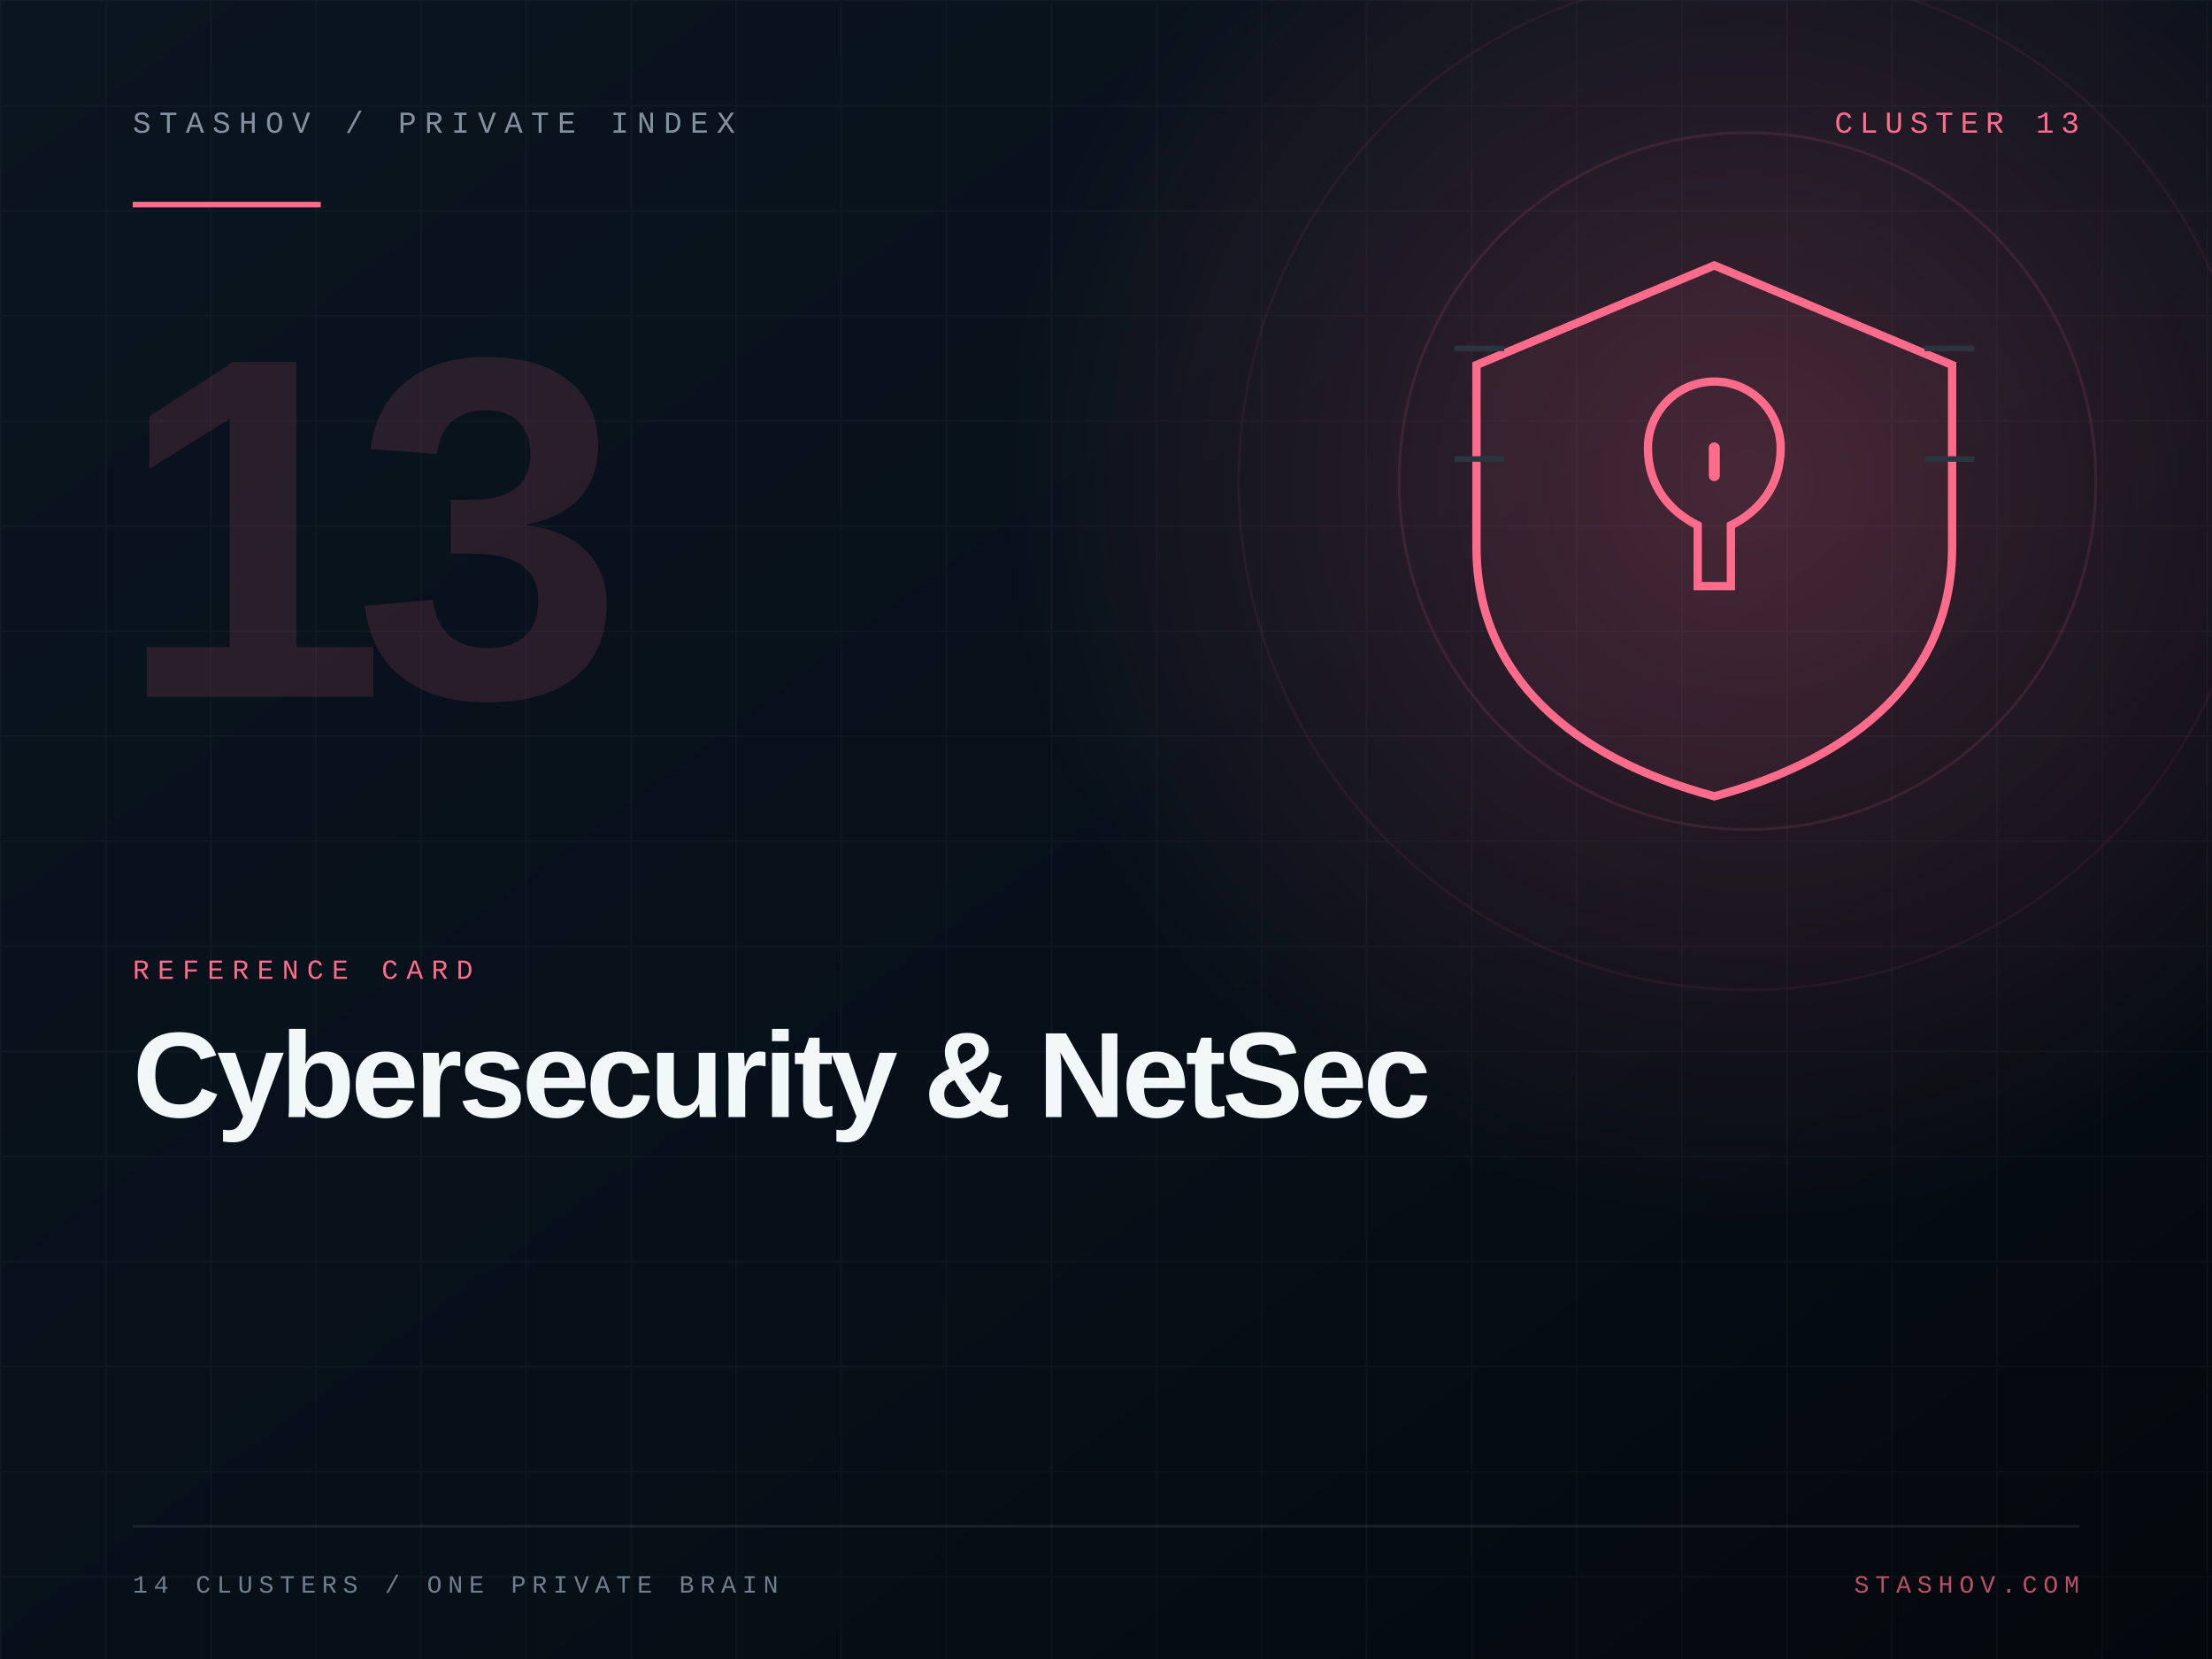
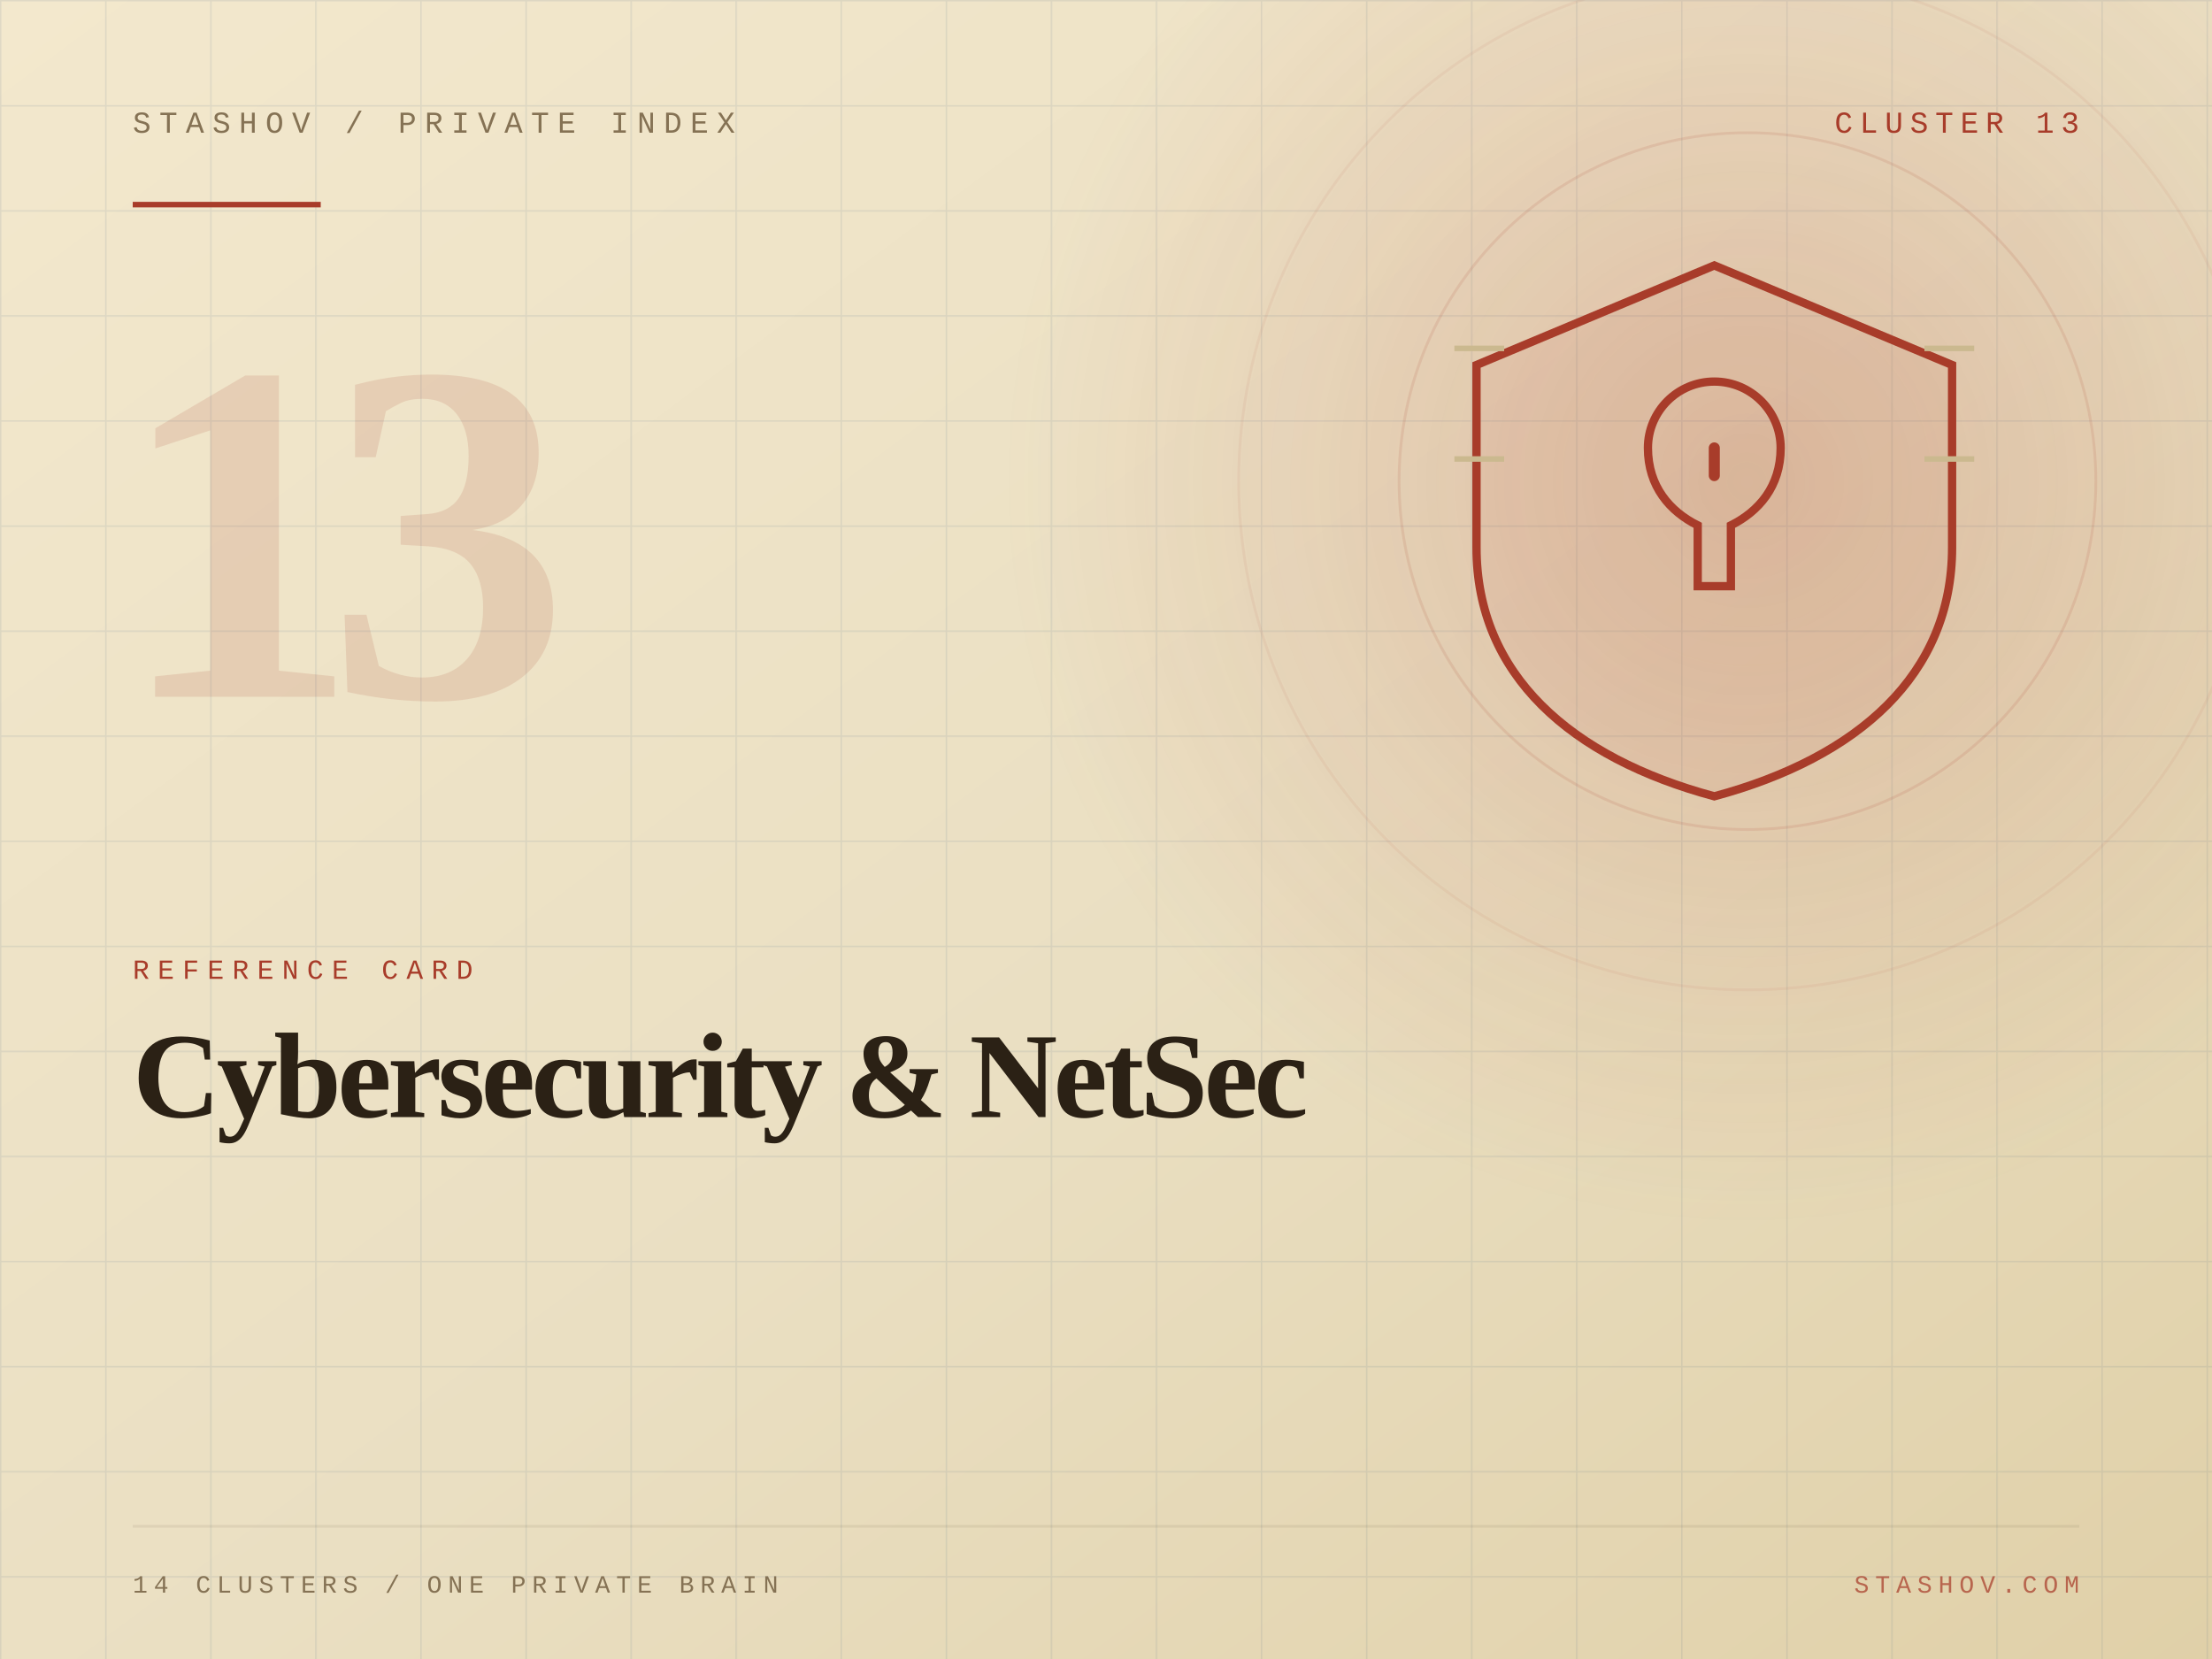
<svg xmlns="http://www.w3.org/2000/svg" width="800" height="600" viewBox="0 0 800 600" role="img" aria-label="Cybersecurity &amp; NetSec reference card">
  <defs>
    <linearGradient id="bg" x1="0" y1="0" x2="1" y2="1">
-       <stop offset="0" stop-color="#0b151f" />
-       <stop offset="0.55" stop-color="#071019" />
-       <stop offset="1" stop-color="#04080d" />
+       <stop offset="0" stop-color="#f3e8cd" />
+       <stop offset="0.55" stop-color="#eadfc2" />
+       <stop offset="1" stop-color="#e0d0a8" />
    </linearGradient>
    <radialGradient id="glow" cx="0.5" cy="0.5" r="0.5">
-       <stop offset="0" stop-color="#ff6b8a" stop-opacity="0.3" />
-       <stop offset="1" stop-color="#ff6b8a" stop-opacity="0" />
+       <stop offset="0" stop-color="#a83c2a" stop-opacity="0.3" />
+       <stop offset="1" stop-color="#a83c2a" stop-opacity="0" />
    </radialGradient>
    <pattern id="grid" width="38" height="38" patternUnits="userSpaceOnUse">
-       <path d="M38 0H0V38" fill="none" stroke="#ffffff" stroke-opacity="0.035" />
+       <path d="M38 0H0V38" fill="none" stroke="#31517e" stroke-opacity="0.10" />
    </pattern>
  </defs>
  <rect width="800" height="600" fill="url(#bg)" />
  <rect width="800" height="600" fill="url(#grid)" />
  <circle cx="632" cy="174" r="270" fill="url(#glow)" opacity="0.7" />
-   <circle cx="632" cy="174" r="126" fill="none" stroke="#ff6b8a" stroke-opacity="0.12" stroke-width="1" />
-   <circle cx="632" cy="174" r="184" fill="none" stroke="#ff6b8a" stroke-opacity="0.06" stroke-width="1" />
-   <path d="M48 74h68" stroke="#ff6b8a" stroke-width="2" />
-   <text x="48" y="48" fill="#82919f" font-family="Consolas, 'Courier New', monospace" font-size="11" letter-spacing="3">STASHOV / PRIVATE INDEX</text>
-   <text x="752" y="48" text-anchor="end" fill="#ff6b8a" font-family="Consolas, 'Courier New', monospace" font-size="11" letter-spacing="2.5">CLUSTER 13</text>
-   <text x="42" y="252" fill="#ff6b8a" fill-opacity="0.13" font-family="'Segoe UI', Arial, sans-serif" font-size="176" font-weight="700" letter-spacing="-12">13</text>
+   <circle cx="632" cy="174" r="126" fill="none" stroke="#a83c2a" stroke-opacity="0.12" stroke-width="1" />
+   <circle cx="632" cy="174" r="184" fill="none" stroke="#a83c2a" stroke-opacity="0.06" stroke-width="1" />
+   <path d="M48 74h68" stroke="#a83c2a" stroke-width="2" />
+   <text x="48" y="48" fill="#857254" font-family="Consolas, 'Courier New', monospace" font-size="11" letter-spacing="3">STASHOV / PRIVATE INDEX</text>
+   <text x="752" y="48" text-anchor="end" fill="#a83c2a" font-family="Consolas, 'Courier New', monospace" font-size="11" letter-spacing="2.5">CLUSTER 13</text>
+   <text x="42" y="252" fill="#a83c2a" fill-opacity="0.13" font-family="Georgia, 'Times New Roman', serif" font-size="176" font-weight="700" letter-spacing="-12">13</text>
  <g transform="translate(500 72)">
-     <path d="M120 24 34 60v66c0 46 34 76 86 90 52-14 86-44 86-90V60Z" fill="#ff6b8a" fill-opacity="0.06" stroke="#ff6b8a" stroke-width="3" />
-     <path d="M120 66a24 24 0 0 1 24 24c0 14-8 23-18 28v22h-12v-22c-10-5-18-14-18-28a24 24 0 0 1 24-24Z" fill="none" stroke="#ff6b8a" stroke-width="3" />
-     <path d="M120 90v10" stroke="#ff6b8a" stroke-width="4" stroke-linecap="round" />
-     <path d="M44 54h-18M196 54h18M44 94h-18M196 94h18" stroke="#2b3540" stroke-width="2" />
+     <path d="M120 24 34 60v66c0 46 34 76 86 90 52-14 86-44 86-90V60Z" fill="#a83c2a" fill-opacity="0.06" stroke="#a83c2a" stroke-width="3" />
+     <path d="M120 66a24 24 0 0 1 24 24c0 14-8 23-18 28v22h-12v-22c-10-5-18-14-18-28a24 24 0 0 1 24-24Z" fill="none" stroke="#a83c2a" stroke-width="3" />
+     <path d="M120 90v10" stroke="#a83c2a" stroke-width="4" stroke-linecap="round" />
+     <path d="M44 54h-18M196 54h18M44 94h-18M196 94h18" stroke="#cbb98f" stroke-width="2" />
  </g>
-   <text x="48" y="354" fill="#ff6b8a" font-family="Consolas, 'Courier New', monospace" font-size="10" letter-spacing="3">REFERENCE CARD</text>
-   <text x="48" y="404" fill="#f2f7f8" font-family="'Segoe UI', Arial, sans-serif" font-size="44" font-weight="600" letter-spacing="-1.4">
+   <text x="48" y="354" fill="#a83c2a" font-family="Consolas, 'Courier New', monospace" font-size="10" letter-spacing="3">REFERENCE CARD</text>
+   <text x="48" y="404" fill="#2b2115" font-family="Georgia, 'Times New Roman', serif" font-size="44" font-weight="600" letter-spacing="-1.4">
    <tspan x="48" dy="0">Cybersecurity &amp; NetSec</tspan>
  </text>
-   <path d="M48 552h704" stroke="#ffffff" stroke-opacity="0.08" />
-   <text x="48" y="576" fill="#6f7f8d" font-family="Consolas, 'Courier New', monospace" font-size="9" letter-spacing="2.2">14 CLUSTERS / ONE PRIVATE BRAIN</text>
-   <text x="752" y="576" text-anchor="end" fill="#ff6b8a" fill-opacity="0.72" font-family="Consolas, 'Courier New', monospace" font-size="9" letter-spacing="2.2">STASHOV.COM</text>
+   <path d="M48 552h704" stroke="#4a3823" stroke-opacity="0.08" />
+   <text x="48" y="576" fill="#857254" font-family="Consolas, 'Courier New', monospace" font-size="9" letter-spacing="2.2">14 CLUSTERS / ONE PRIVATE BRAIN</text>
+   <text x="752" y="576" text-anchor="end" fill="#a83c2a" fill-opacity="0.72" font-family="Consolas, 'Courier New', monospace" font-size="9" letter-spacing="2.2">STASHOV.COM</text>
</svg>
